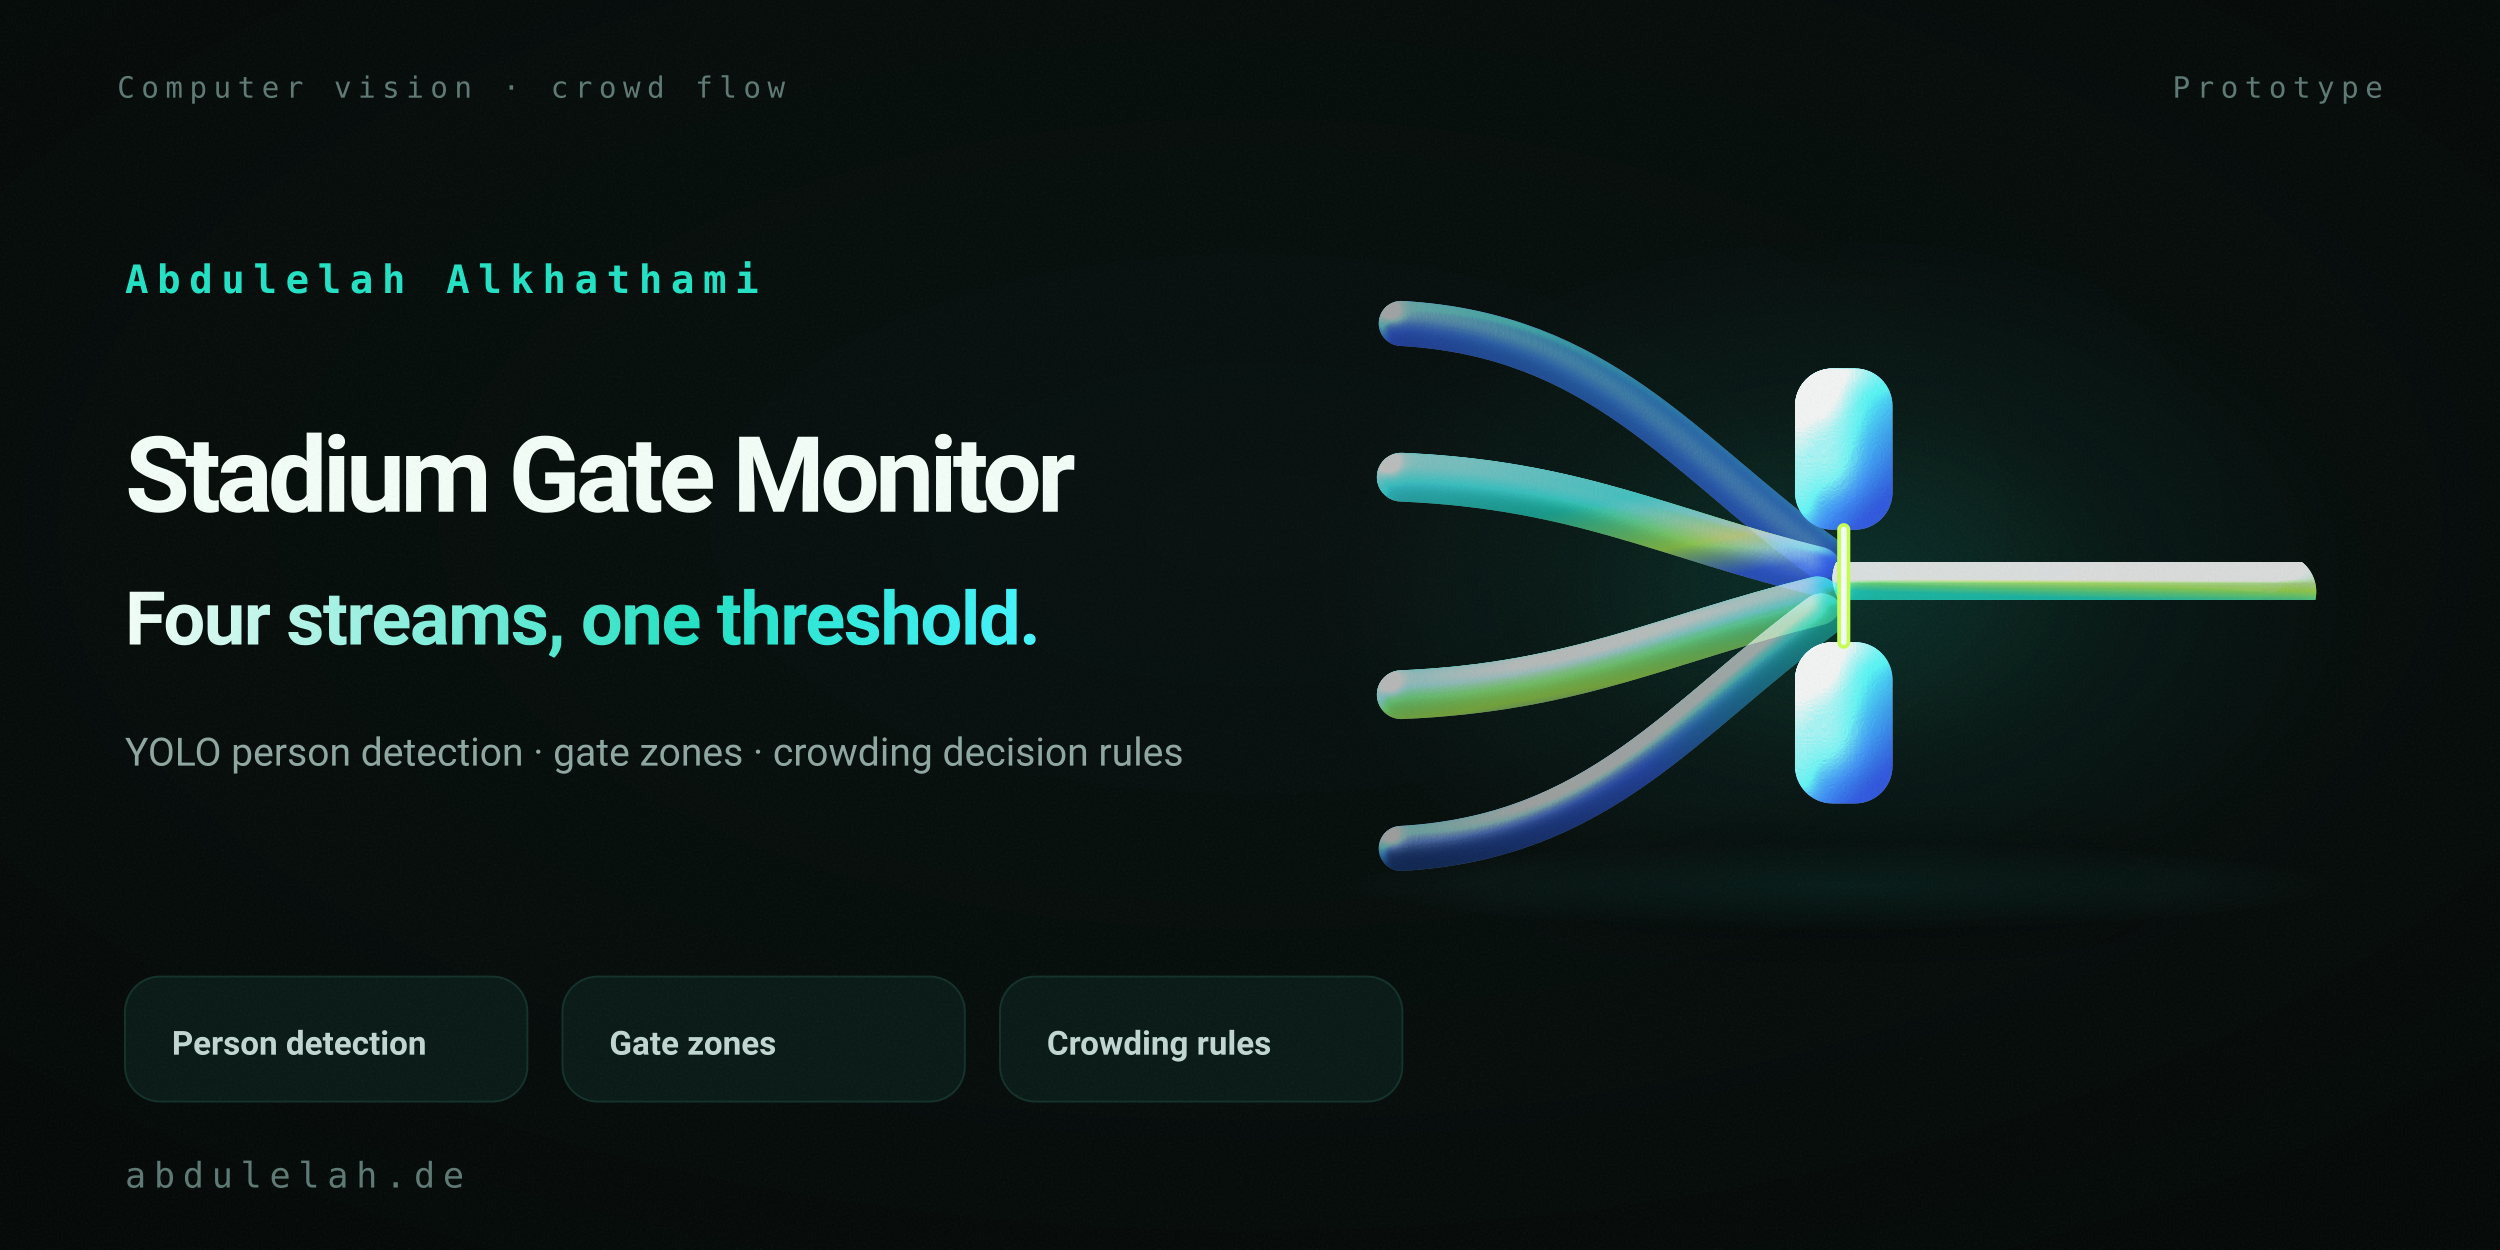
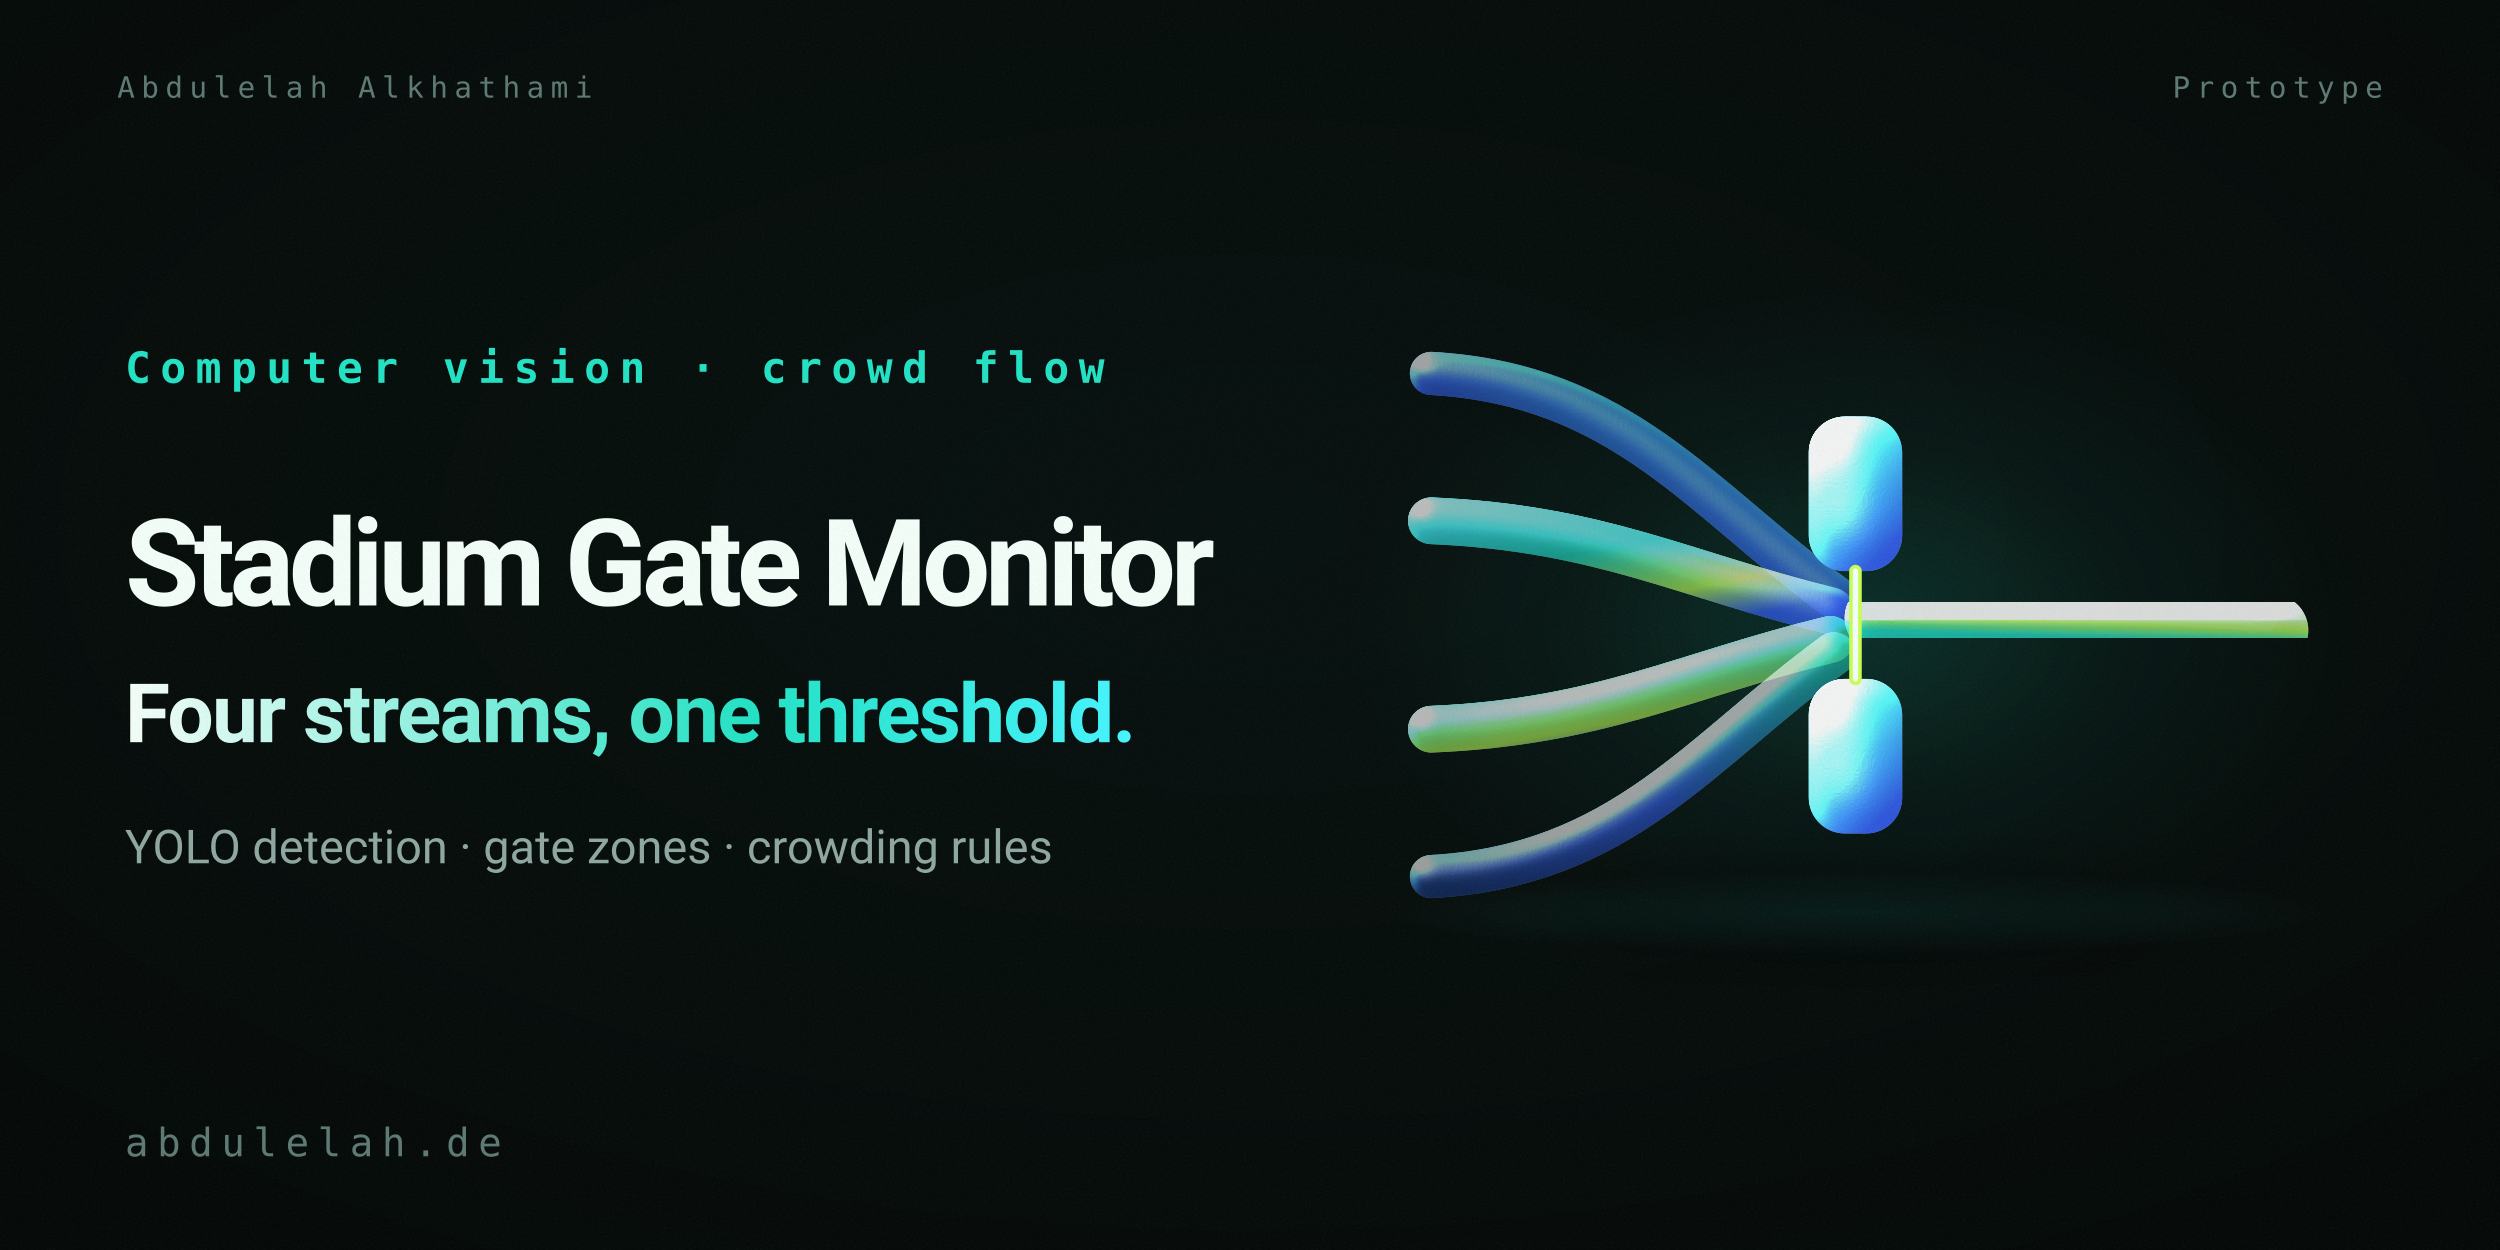
<svg xmlns="http://www.w3.org/2000/svg" width="1280" height="640" viewBox="0 0 1280 640" role="img" aria-labelledby="t d">
  <defs>
    <linearGradient id="glass" x1="0" y1="0" x2=".85" y2="1">
      <stop stop-color="#46F6FF" />
      <stop offset=".40" stop-color="#22E3C5" />
      <stop offset=".76" stop-color="#C8FF54" />
      <stop offset="1" stop-color="#3B65FF" />
    </linearGradient>
    <linearGradient id="glassBack" x1="1" y1="0" x2="0" y2="1">
      <stop stop-color="#22E3C5" />
      <stop offset=".55" stop-color="#3B65FF" />
      <stop offset="1" stop-color="#1B3E8F" />
    </linearGradient>
    <linearGradient id="glassLime" x1="0" y1="1" x2="1" y2="0">
      <stop stop-color="#22E3C5" />
      <stop offset=".55" stop-color="#C8FF54" />
      <stop offset="1" stop-color="#EFFFC9" />
    </linearGradient>
    <linearGradient id="glassCold" x1="0" y1="0" x2=".6" y2="1">
      <stop stop-color="#E8FBFF" />
      <stop offset=".45" stop-color="#46F6FF" stop-opacity=".92" />
      <stop offset="1" stop-color="#3B65FF" />
    </linearGradient>
    <linearGradient id="inkFade" x1="0" y1="0" x2="1" y2="0">
      <stop stop-color="#F4FFF9" />
      <stop offset=".62" stop-color="#22E3C5" />
      <stop offset="1" stop-color="#46F6FF" />
    </linearGradient>
    <linearGradient id="hair" x1="0" y1="0" x2="1" y2="0">
      <stop stop-color="#22E3C5" stop-opacity=".55" />
      <stop offset="1" stop-color="#22E3C5" stop-opacity="0" />
    </linearGradient>
    <linearGradient id="ribbon" x1="0" y1="0" x2="1" y2="0">
      <stop stop-color="#22E3C5" stop-opacity="0" />
      <stop offset=".3" stop-color="#22E3C5" stop-opacity=".8" />
      <stop offset=".7" stop-color="#C8FF54" />
      <stop offset="1" stop-color="#46F6FF" />
    </linearGradient>
    <radialGradient id="core" cx="36%" cy="30%" r="70%">
      <stop stop-color="#FFFFFF" />
      <stop offset=".18" stop-color="#46F6FF" />
      <stop offset=".58" stop-color="#22E3C5" />
      <stop offset="1" stop-color="#3B65FF" stop-opacity=".9" />
    </radialGradient>
    <radialGradient id="coreLime" cx="36%" cy="30%" r="70%">
      <stop stop-color="#FFFFFF" />
      <stop offset=".2" stop-color="#C8FF54" />
      <stop offset=".62" stop-color="#22E3C5" />
      <stop offset="1" stop-color="#17705F" />
    </radialGradient>
    <radialGradient id="haze">
      <stop stop-color="#22E3C5" stop-opacity=".26" />
      <stop offset=".55" stop-color="#22E3C5" stop-opacity=".08" />
      <stop offset="1" stop-color="#22E3C5" stop-opacity="0" />
    </radialGradient>
    <radialGradient id="hazeLime">
      <stop stop-color="#C8FF54" stop-opacity=".30" />
      <stop offset="1" stop-color="#C8FF54" stop-opacity="0" />
    </radialGradient>
    <radialGradient id="vignette" cx="50%" cy="42%" r="78%">
      <stop stop-color="#06100E" />
      <stop offset=".55" stop-color="#040B09" />
      <stop offset="1" stop-color="#030706" />
    </radialGradient>
    <radialGradient id="pool" cx="50%" cy="50%" r="50%">
      <stop stop-color="#0E4B43" stop-opacity=".85" />
      <stop offset="1" stop-color="#0E4B43" stop-opacity="0" />
    </radialGradient>
    <filter id="glossL" x="-35%" y="-35%" width="170%" height="170%" color-interpolation-filters="sRGB">
      <feGaussianBlur in="SourceAlpha" stdDeviation="15" result="bump" />
      <feDiffuseLighting in="bump" surfaceScale="7.50" diffuseConstant="1.15" lighting-color="#CFEFFF" result="dif">
        <feDistantLight azimuth="228" elevation="48" />
      </feDiffuseLighting>
      <feComposite in="dif" in2="SourceAlpha" operator="in" result="difc" />
      <feBlend in="SourceGraphic" in2="difc" mode="multiply" result="mul" />
      <feComposite in="mul" in2="SourceGraphic" operator="arithmetic" k2=".72" k3=".38" result="shaded" />
      <feOffset in="SourceAlpha" dx="7.0" dy="7.7" result="ro" />
      <feComposite in="SourceAlpha" in2="ro" operator="out" result="rmask" />
      <feGaussianBlur in="rmask" stdDeviation="3.85" result="rsoft" />
      <feFlood flood-color="#46F6FF" flood-opacity=".9" result="rcol" />
      <feComposite in="rcol" in2="rsoft" operator="in" result="rim0" />
      <feComposite in="rim0" in2="SourceAlpha" operator="in" result="rim" />
      <feComposite in="rim" in2="shaded" operator="arithmetic" k2=".72" k3="1" result="base" />
      <feSpecularLighting in="bump" surfaceScale="11.25" specularConstant="0.82" specularExponent="26" lighting-color="#EAFEFF" result="spec">
        <feDistantLight azimuth="228" elevation="58" />
      </feSpecularLighting>
      <feComposite in="spec" in2="SourceAlpha" operator="in" result="specc" />
      <feComposite in="specc" in2="base" operator="arithmetic" k2="1" k3="1" />
    </filter>
    <filter id="glossM" x="-35%" y="-35%" width="170%" height="170%" color-interpolation-filters="sRGB">
      <feGaussianBlur in="SourceAlpha" stdDeviation="10" result="bump" />
      <feDiffuseLighting in="bump" surfaceScale="5.00" diffuseConstant="1.15" lighting-color="#CFEFFF" result="dif">
        <feDistantLight azimuth="228" elevation="48" />
      </feDiffuseLighting>
      <feComposite in="dif" in2="SourceAlpha" operator="in" result="difc" />
      <feBlend in="SourceGraphic" in2="difc" mode="multiply" result="mul" />
      <feComposite in="mul" in2="SourceGraphic" operator="arithmetic" k2=".72" k3=".38" result="shaded" />
      <feOffset in="SourceAlpha" dx="5.0" dy="5.5" result="ro" />
      <feComposite in="SourceAlpha" in2="ro" operator="out" result="rmask" />
      <feGaussianBlur in="rmask" stdDeviation="2.75" result="rsoft" />
      <feFlood flood-color="#46F6FF" flood-opacity=".9" result="rcol" />
      <feComposite in="rcol" in2="rsoft" operator="in" result="rim0" />
      <feComposite in="rim0" in2="SourceAlpha" operator="in" result="rim" />
      <feComposite in="rim" in2="shaded" operator="arithmetic" k2=".72" k3="1" result="base" />
      <feSpecularLighting in="bump" surfaceScale="7.50" specularConstant="0.9" specularExponent="34" lighting-color="#EAFEFF" result="spec">
        <feDistantLight azimuth="228" elevation="58" />
      </feSpecularLighting>
      <feComposite in="spec" in2="SourceAlpha" operator="in" result="specc" />
      <feComposite in="specc" in2="base" operator="arithmetic" k2="1" k3="1" />
    </filter>
    <filter id="glossS" x="-35%" y="-35%" width="170%" height="170%" color-interpolation-filters="sRGB">
      <feGaussianBlur in="SourceAlpha" stdDeviation="6" result="bump" />
      <feDiffuseLighting in="bump" surfaceScale="3.00" diffuseConstant="1.15" lighting-color="#CFEFFF" result="dif">
        <feDistantLight azimuth="228" elevation="48" />
      </feDiffuseLighting>
      <feComposite in="dif" in2="SourceAlpha" operator="in" result="difc" />
      <feBlend in="SourceGraphic" in2="difc" mode="multiply" result="mul" />
      <feComposite in="mul" in2="SourceGraphic" operator="arithmetic" k2=".72" k3=".38" result="shaded" />
      <feOffset in="SourceAlpha" dx="3.0" dy="3.3" result="ro" />
      <feComposite in="SourceAlpha" in2="ro" operator="out" result="rmask" />
      <feGaussianBlur in="rmask" stdDeviation="1.65" result="rsoft" />
      <feFlood flood-color="#46F6FF" flood-opacity=".9" result="rcol" />
      <feComposite in="rcol" in2="rsoft" operator="in" result="rim0" />
      <feComposite in="rim0" in2="SourceAlpha" operator="in" result="rim" />
      <feComposite in="rim" in2="shaded" operator="arithmetic" k2=".72" k3="1" result="base" />
      <feSpecularLighting in="bump" surfaceScale="4.50" specularConstant="1.0" specularExponent="44" lighting-color="#EAFEFF" result="spec">
        <feDistantLight azimuth="228" elevation="58" />
      </feSpecularLighting>
      <feComposite in="spec" in2="SourceAlpha" operator="in" result="specc" />
      <feComposite in="specc" in2="base" operator="arithmetic" k2="1" k3="1" />
    </filter>
    <filter id="shade" x="-70%" y="-140%" width="240%" height="380%">
      <feGaussianBlur stdDeviation="20" />
    </filter>
    <filter id="bloom" x="-60%" y="-60%" width="220%" height="220%">
      <feGaussianBlur stdDeviation="16" />
    </filter>
    <filter id="bloomS" x="-90%" y="-90%" width="280%" height="280%">
      <feGaussianBlur stdDeviation="6" />
    </filter>
    <filter id="frost" x="-15%" y="-40%" width="130%" height="180%" color-interpolation-filters="sRGB">
      <feGaussianBlur stdDeviation="1.4" />
    </filter>
    <filter id="grain" x="0" y="0" width="100%" height="100%" color-interpolation-filters="sRGB">
      <feTurbulence type="fractalNoise" baseFrequency=".9" numOctaves="3" seed="17" result="n" />
      <feColorMatrix in="n" type="saturate" values="0" />
      <feComponentTransfer>
        <feFuncA type="table" tableValues="0 .11" />
      </feComponentTransfer>
    </filter>
  </defs>
  <style>
    .s { font-family: ui-sans-serif, -apple-system, BlinkMacSystemFont, "Segoe UI", Roboto, "Helvetica Neue", Arial, sans-serif; }
    .m { font-family: ui-monospace, SFMono-Regular, "SF Mono", "Cascadia Mono", "Segoe UI Mono", Consolas, monospace; }
    .eyebrow { letter-spacing: .22em; }
    .track { letter-spacing: .12em; }
    .still { display: none; }
    .mv { transform-box: fill-box; transform-origin: 50% 50%; }
    .stream-0 { offset-path: path("M-236-140C-130-134-86-70-12-16"); offset-rotate: 0deg; offset-distance: 0%; opacity: 0; animation: streamIn 5.4s 1 both; }
    .stream-1 { offset-path: path("M-236-58C-142-54-96-28-14-8"); offset-rotate: 0deg; offset-distance: 0%; opacity: 0; animation: streamIn 5.4s 1 both; animation-delay: 0.27s; }
    .stream-2 { offset-path: path("M-236 58C-142 54-96 28-14 8"); offset-rotate: 0deg; offset-distance: 0%; opacity: 0; animation: streamIn 5.4s 1 both; animation-delay: 0.54s; }
    .stream-3 { offset-path: path("M-236 140C-130 134-86 70-12 16"); offset-rotate: 0deg; offset-distance: 0%; opacity: 0; animation: streamIn 5.4s 1 both; animation-delay: 0.945s; }
    .streams { animation: streamsWake 5.4s 1 both; }
    .gate-light { animation: gateWake 5.4s 1 both; }
    @keyframes streamIn { 0% { offset-distance: 0%; opacity: 0; animation-timing-function: steps(4); } 10% { offset-distance: 8%; opacity: 1; animation-timing-function: steps(20); } 60% { offset-distance: 100%; opacity: 1; animation-timing-function: steps(3); } 67.5% { offset-distance: 100%; opacity: 0; animation-timing-function: steps(1); } 100% { offset-distance: 100%; opacity: 0; } }
    @keyframes streamsWake { 0% { opacity: .55; animation-timing-function: steps(16); } 40% { opacity: 1; animation-timing-function: steps(1); } 100% { opacity: 1; } }
    @keyframes gateWake { 0% { opacity: .45; animation-timing-function: steps(1); } 50% { opacity: .45; animation-timing-function: steps(6); } 65% { opacity: 1; animation-timing-function: steps(1); } 100% { opacity: 1; } }
    @media (prefers-reduced-motion: reduce) {
      * { animation: none !important; }
      .motion { display: none !important; }
      .still { display: inline !important; }
    }
  </style>
  <rect width="1280" height="640" rx="0" fill="url(#vignette)" />
-   <text class="m eyebrow" x="60" y="50" font-size="15" fill="#5E7A74" font-weight="500">Computer vision · crowd flow</text>
+   <text class="m eyebrow" x="60" y="50" font-size="15" fill="#5E7A74" font-weight="500">Abdulelah Alkhathami</text>
  <text class="m eyebrow" x="1220" y="50" font-size="15" fill="#5E7A74" font-weight="500" text-anchor="end">Prototype</text>
-   <g transform="translate(944 300) scale(0.96)">
+   <g transform="translate(950 320) scale(0.92)">
    <ellipse rx="280" ry="186" fill="url(#haze)" opacity=".62" />
    <ellipse cx="0" cy="160" rx="260.4" ry="23.1" fill="url(#pool)" opacity=".5" />
    <ellipse cx="0" cy="160" rx="168" ry="11" fill="#010403" opacity="0.8" filter="url(#shade)" />
    <g class="streams">
      <g filter="url(#glossS)" opacity="0.62">
        <path d="M-236-140C-130-134-86-70-12-16" fill="none" stroke="url(#glassBack)" stroke-width="24" stroke-linecap="round" stroke-linejoin="round" />
      </g>
      <g filter="url(#glossS)" opacity="0.72">
        <path d="M-236-58C-142-54-96-28-14-8" fill="none" stroke="url(#glass)" stroke-width="26" stroke-linecap="round" stroke-linejoin="round" />
      </g>
      <g filter="url(#glossS)" opacity="0.7">
        <path d="M-236 58C-142 54-96 28-14 8" fill="none" stroke="url(#glass)" stroke-width="26" stroke-linecap="round" stroke-linejoin="round" />
      </g>
      <g filter="url(#glossS)" opacity="0.6">
        <path d="M-236 140C-130 134-86 70-12 16" fill="none" stroke="url(#glassBack)" stroke-width="24" stroke-linecap="round" stroke-linejoin="round" />
      </g>
    </g>
    <g class="motion">
      <circle class="stream stream-0" r="6" fill="#46F6FF" filter="url(#bloomS)" />
    </g>
    <g class="motion">
      <circle class="stream stream-1" r="6" fill="#46F6FF" filter="url(#bloomS)" />
    </g>
    <g class="motion">
      <circle class="stream stream-2" r="6" fill="#46F6FF" filter="url(#bloomS)" />
    </g>
    <g class="motion">
      <circle class="stream stream-3" r="6" fill="#46F6FF" filter="url(#bloomS)" />
    </g>
    <g filter="url(#glossM)" opacity="0.85">
      <path d="M14 -4C86 4 158-4 232 3" fill="none" stroke="url(#glassLime)" stroke-width="40" stroke-linecap="round" stroke-linejoin="round" />
      <path d="M14 -4C86 4 158-4 232 3" fill="none" stroke="#F2FFFC" stroke-width="10.4" stroke-linecap="round" opacity=".14" transform="translate(-3.6 -4.4)" />
    </g>
    <g class="mv gate" filter="url(#glossL)" opacity=".95">
      <rect x="-26" y="-116" width="52" height="86" rx="20" fill="url(#glassCold)" />
      <rect x="-26" y="30" width="52" height="86" rx="20" fill="url(#glassCold)" />
    </g>
    <g class="gate-light">
      <path d="M0-30V30" stroke="#C8FF54" stroke-width="15" stroke-linecap="round" filter="url(#bloomS)" />
      <path d="M0-30V30" stroke="#C8FF54" stroke-width="7" stroke-linecap="round" />
      <path d="M0-30V30" stroke="#F4FFF9" stroke-width="3" stroke-linecap="round" />
    </g>
  </g>
-   <text class="m eyebrow" x="64" y="150" font-size="20" fill="#22E3C5" font-weight="600">Abdulelah Alkhathami</text>
-   <text class="s" x="64" y="262" font-size="54" fill="#F4FFF9" font-weight="700" letter-spacing="-2.4">Stadium Gate Monitor</text>
-   <text class="s" x="64" y="330" font-size="38" fill="url(#inkFade)" font-weight="600" letter-spacing="-.8">Four streams, one threshold.</text>
-   <text class="s" x="64" y="392" font-size="20" fill="#8FA8A1">YOLO person detection · gate zones · crowding decision rules</text>
-   <g transform="translate(64 500)">
-     <rect width="206" height="64" rx="18" fill="#081915" stroke="#123029" />
-     <text class="s" x="24" y="40" font-size="17" fill="#C3D8D2" font-weight="600">Person detection</text>
-   </g>
-   <g transform="translate(288 500)">
-     <rect width="206" height="64" rx="18" fill="#081915" stroke="#123029" />
-     <text class="s" x="24" y="40" font-size="17" fill="#C3D8D2" font-weight="600">Gate zones</text>
-   </g>
-   <g transform="translate(512 500)">
-     <rect width="206" height="64" rx="18" fill="#081915" stroke="#123029" />
-     <text class="s" x="24" y="40" font-size="17" fill="#C3D8D2" font-weight="600">Crowding rules</text>
-   </g>
-   <text class="m eyebrow" x="64" y="608" font-size="18" fill="#5E7A74" font-weight="500">abdulelah.de</text>
+   <text class="m eyebrow" x="64" y="196" font-size="22" fill="#22E3C5" font-weight="600">Computer vision · crowd flow</text>
+   <text class="s" x="64" y="310" font-size="62" fill="#F4FFF9" font-weight="700" letter-spacing="-2.8">Stadium Gate Monitor</text>
+   <text class="s" x="64" y="380" font-size="42" fill="url(#inkFade)" font-weight="600" letter-spacing="-.9">Four streams, one threshold.</text>
+   <text class="s" x="64" y="442" font-size="24" fill="#8FA8A1">YOLO detection · gate zones · crowding rules</text>
+   <text class="m eyebrow" x="64" y="592" font-size="20" fill="#5E7A74" font-weight="500">abdulelah.de</text>
  <rect width="1280" height="640" rx="0" filter="url(#grain)" opacity="0.5" pointer-events="none" />
</svg>
